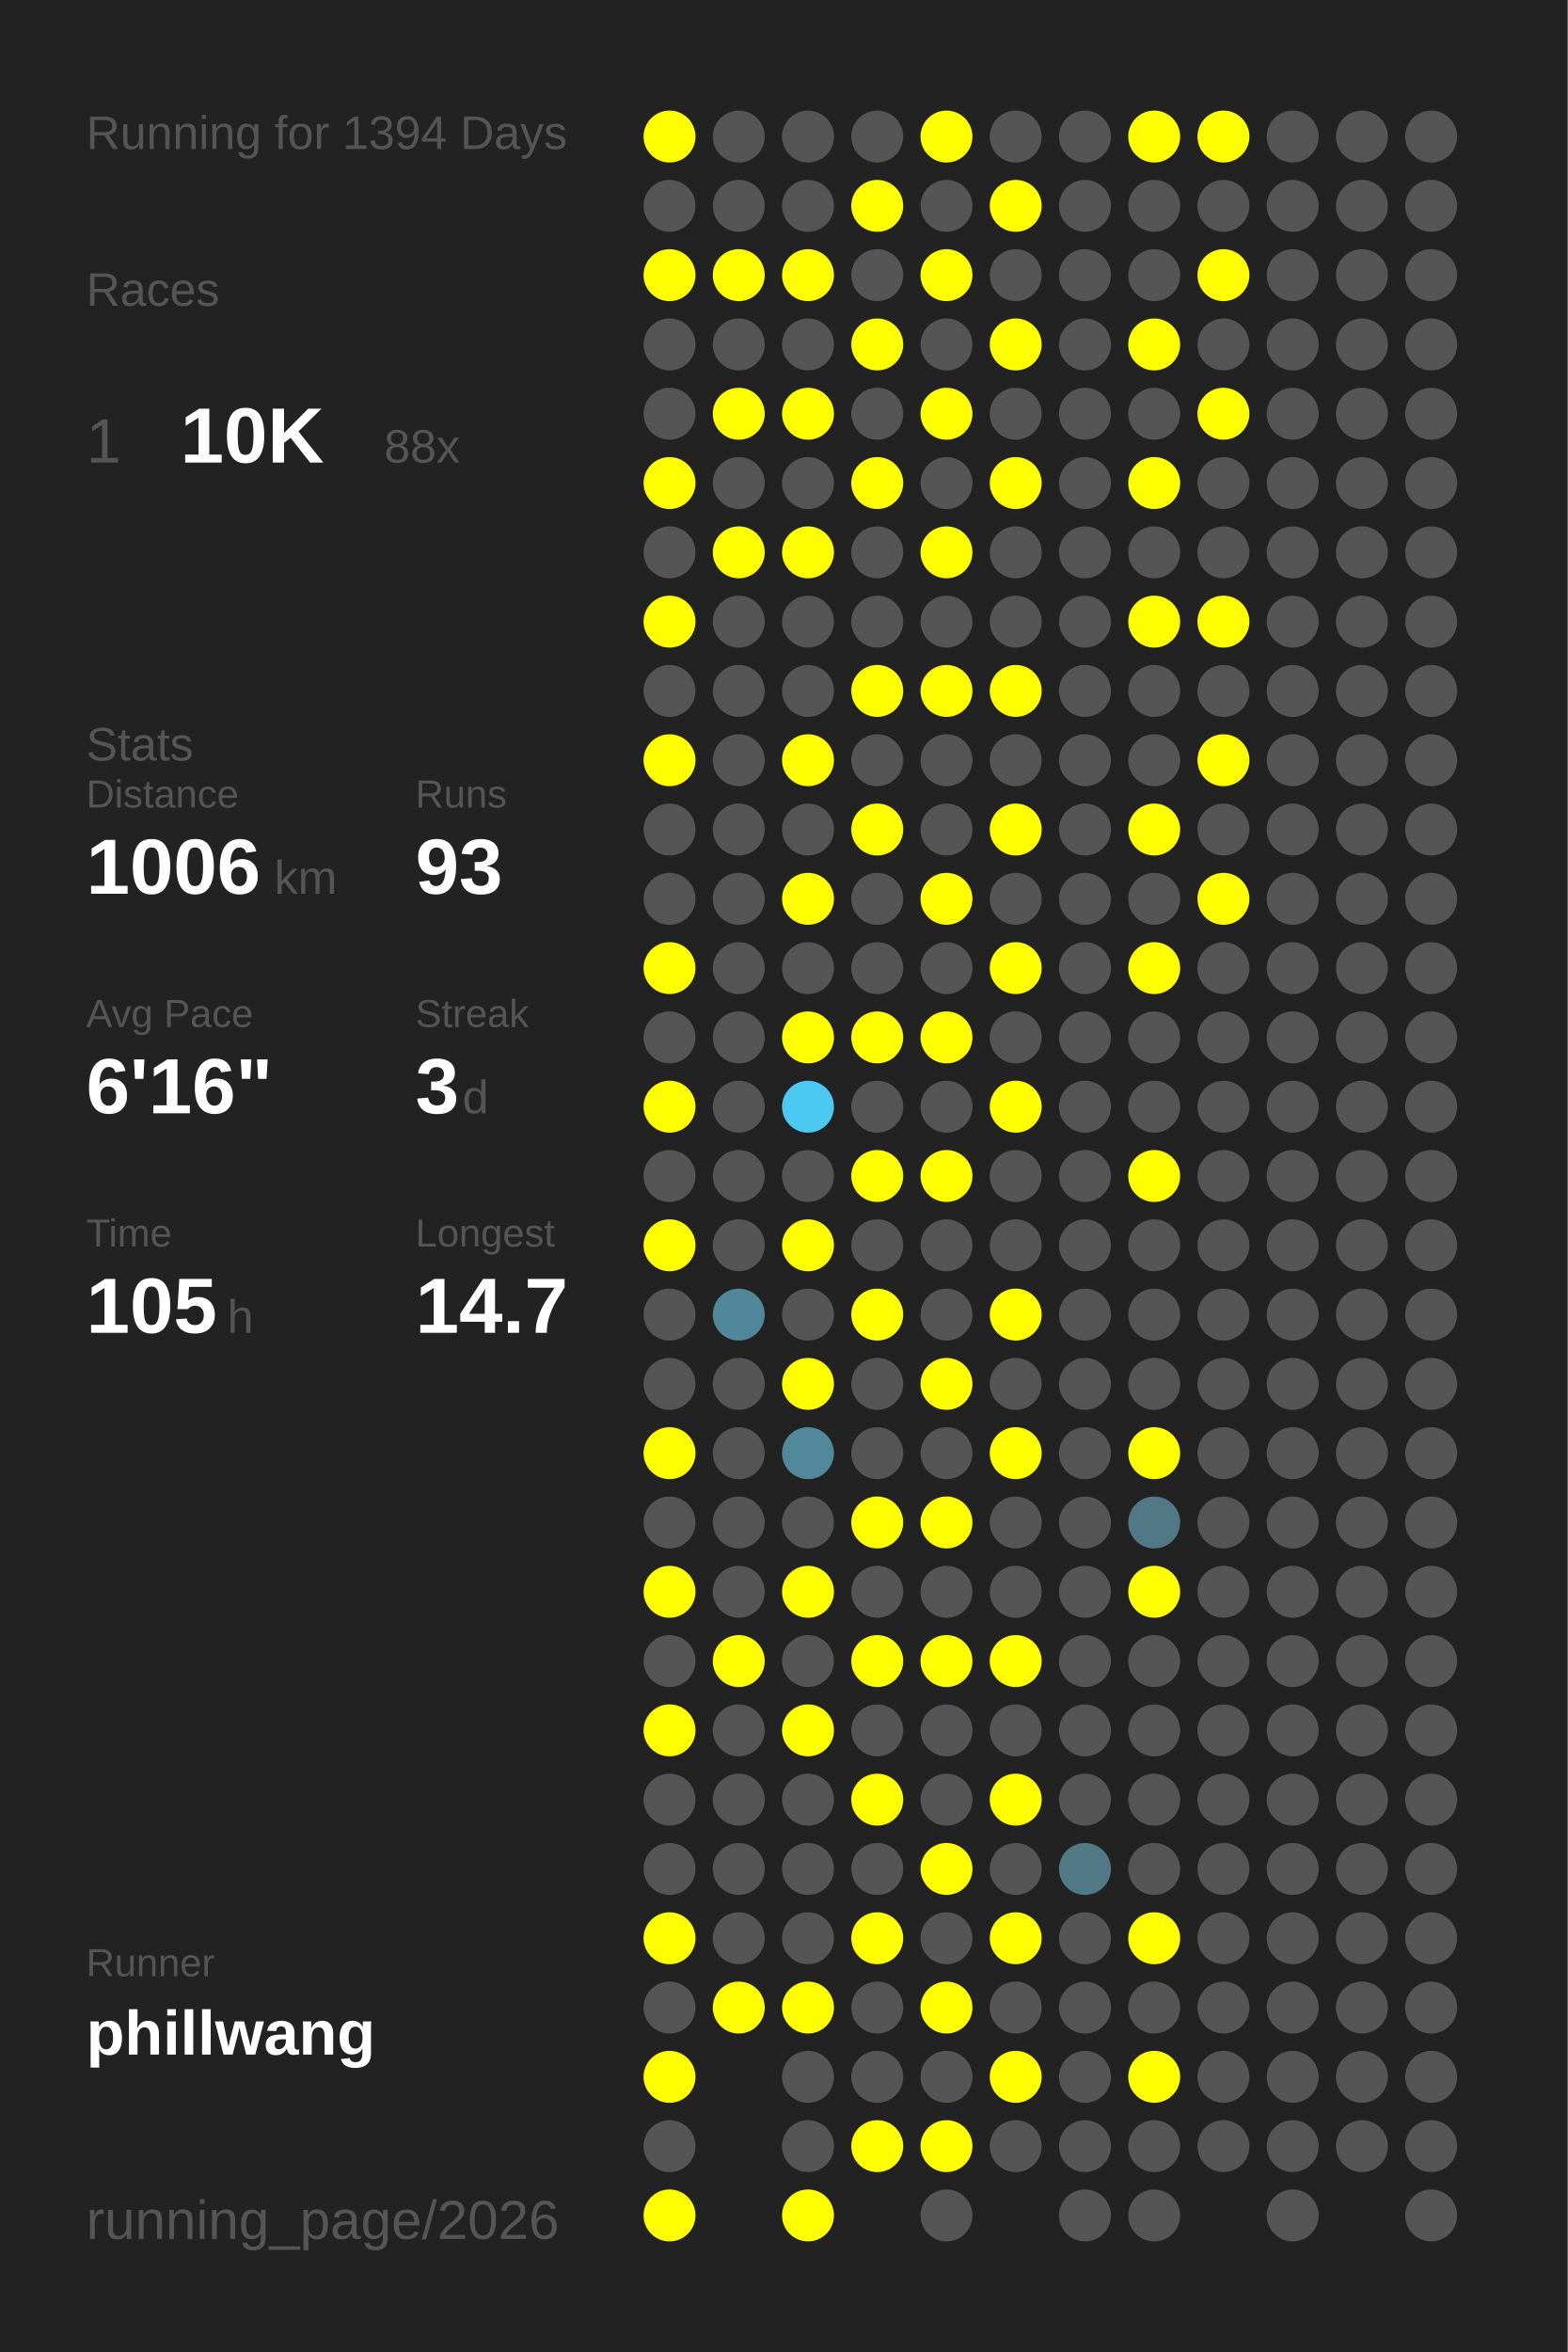
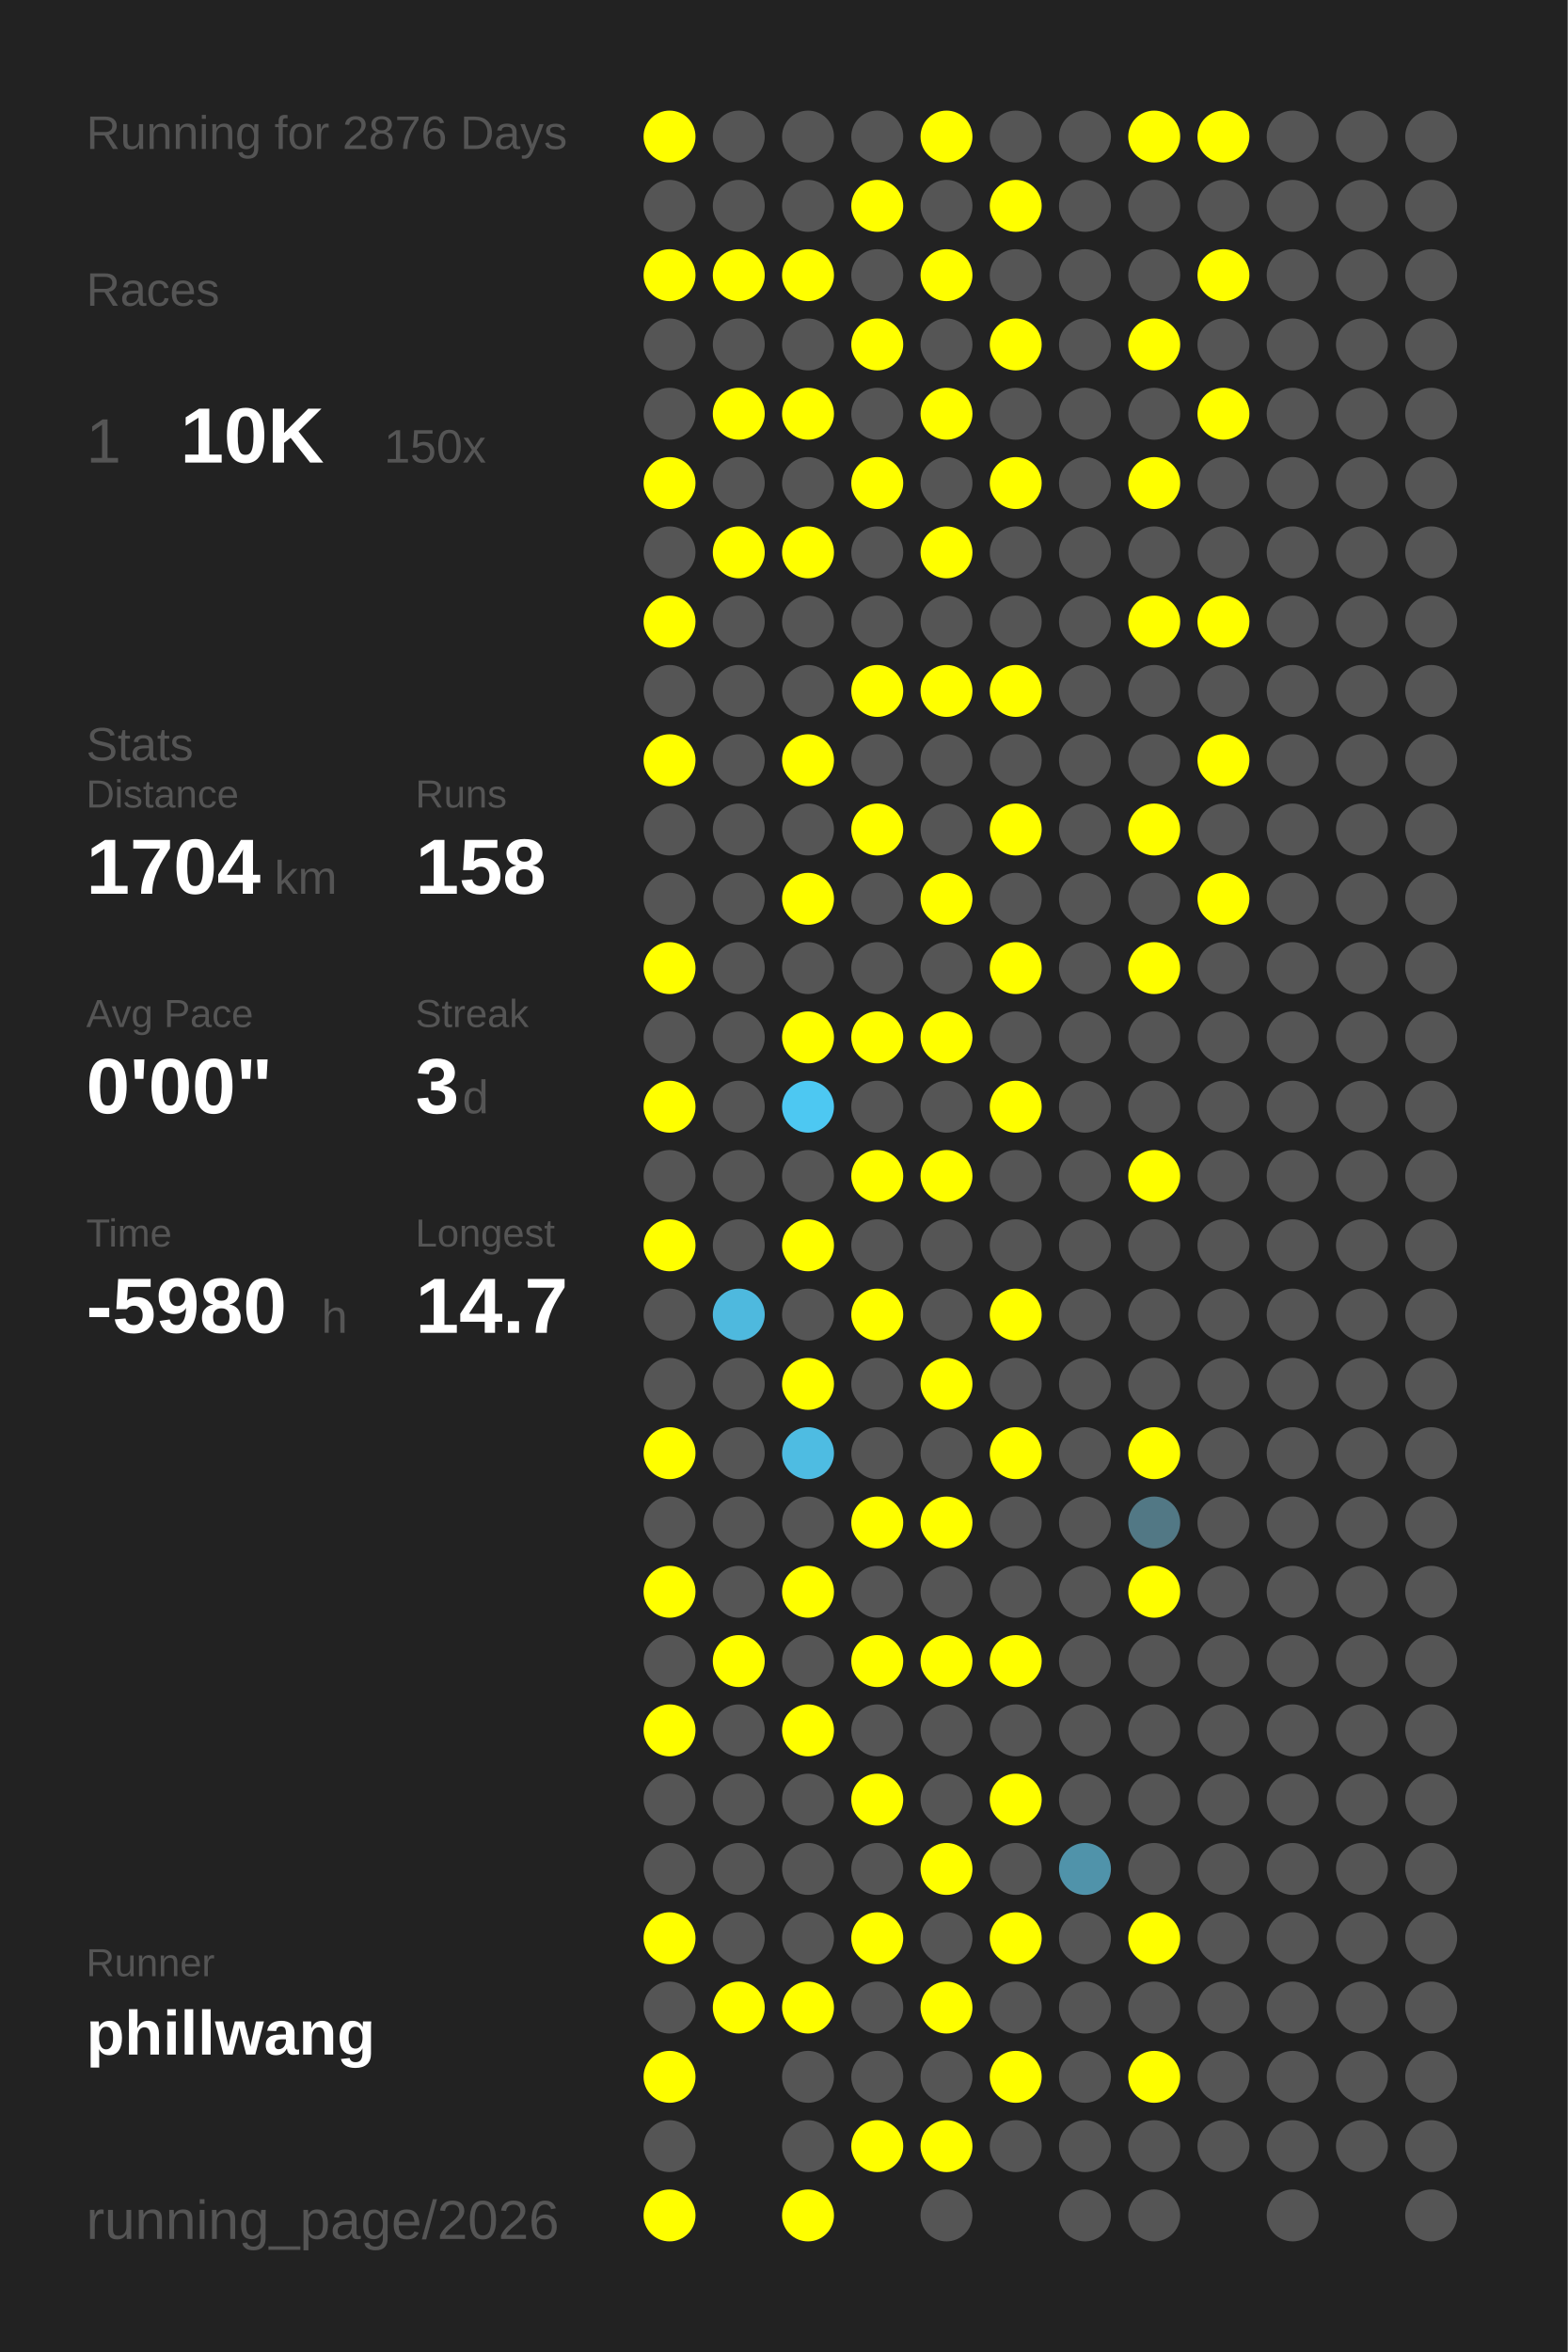
<svg xmlns="http://www.w3.org/2000/svg" baseProfile="full" height="300mm" version="1.1" viewBox="0,0,200,300" width="200mm">
  <defs />
  <rect fill="#222222" height="300" width="200" x="0" y="0" />
-   <text fill="#555555" style="font-size:6px; font-family:Arial;" x="11" y="19">Running for 1394 Days</text>
+   <text fill="#555555" style="font-size:6px; font-family:Arial;" x="11" y="19">Running for 2876 Days</text>
  <text fill="#555555" style="font-size:6px; font-family:Arial;" x="11" y="39">Races</text>
  <text fill="#555555" style="font-size:8px; font-family:Arial;" x="11" y="59">1</text>
  <text fill="#FFFFFF" style="font-size:10px; font-family:Arial; font-weight:bold;" x="23" y="59">10K</text>
-   <text fill="#555555" style="font-size:6px; font-family:Arial;" x="49" y="59">88x</text>
+   <text fill="#555555" style="font-size:6px; font-family:Arial;" x="49" y="59">150x</text>
  <text fill="#555555" style="font-size:6px; font-family:Arial;" x="11" y="97">Stats</text>
  <text fill="#555555" style="font-size:5px; font-family:Arial;" x="11" y="103">Distance</text>
-   <text fill="#FFFFFF" style="font-size:10px; font-family:Arial; font-weight:bold;" x="11" y="114">1006</text>
+   <text fill="#FFFFFF" style="font-size:10px; font-family:Arial; font-weight:bold;" x="11" y="114">1704</text>
  <text fill="#555555" style="font-size:6px; font-family:Arial;" x="35" y="114">km</text>
  <text fill="#555555" style="font-size:5px; font-family:Arial;" x="53" y="103">Runs</text>
-   <text fill="#FFFFFF" style="font-size:10px; font-family:Arial; font-weight:bold;" x="53" y="114">93</text>
+   <text fill="#FFFFFF" style="font-size:10px; font-family:Arial; font-weight:bold;" x="53" y="114">158</text>
  <text fill="#555555" style="font-size:5px; font-family:Arial;" x="11" y="131">Avg Pace</text>
-   <text fill="#FFFFFF" style="font-size:10px; font-family:Arial; font-weight:bold;" x="11" y="142">6'16"</text>
+   <text fill="#FFFFFF" style="font-size:10px; font-family:Arial; font-weight:bold;" x="11" y="142">0'00"</text>
  <text fill="#555555" style="font-size:5px; font-family:Arial;" x="53" y="131">Streak</text>
  <text fill="#FFFFFF" style="font-size:10px; font-family:Arial; font-weight:bold;" x="53" y="142">3</text>
  <text fill="#555555" style="font-size:6px; font-family:Arial;" x="59" y="142">d</text>
  <text fill="#555555" style="font-size:5px; font-family:Arial;" x="11" y="159">Time</text>
-   <text fill="#FFFFFF" style="font-size:10px; font-family:Arial; font-weight:bold;" x="11" y="170">105</text>
-   <text fill="#555555" style="font-size:6px; font-family:Arial;" x="29" y="170">h</text>
+   <text fill="#FFFFFF" style="font-size:10px; font-family:Arial; font-weight:bold;" x="11" y="170">-5980</text>
+   <text fill="#555555" style="font-size:6px; font-family:Arial;" x="41" y="170">h</text>
  <text fill="#555555" style="font-size:5px; font-family:Arial;" x="53" y="159">Longest</text>
  <text fill="#FFFFFF" style="font-size:10px; font-family:Arial; font-weight:bold;" x="53" y="170">14.7</text>
  <text fill="#555555" style="font-size:5px; font-family:Arial;" x="11" y="252.065">Runner</text>
  <text fill="#FFFFFF" style="font-size:8px; font-family:Arial; font-weight:bold;" x="11" y="262.065">phillwang</text>
  <text fill="#555555" style="font-size:7px; font-family:Arial;" x="11" y="285.581">running_page/2026</text>
  <circle cx="85.417" cy="17.419" fill="#FFFF00" r="3.312" />
  <circle cx="85.417" cy="26.258" fill="#555555" r="3.312" />
  <circle cx="85.417" cy="35.097" fill="#FFFF00" r="3.312" />
  <circle cx="85.417" cy="43.935" fill="#555555" r="3.312" />
  <circle cx="85.417" cy="52.774" fill="#555555" r="3.312" />
  <circle cx="85.417" cy="61.613" fill="#FFFF00" r="3.312" />
  <circle cx="85.417" cy="70.452" fill="#555555" r="3.312" />
  <circle cx="85.417" cy="79.29" fill="#FFFF00" r="3.312" />
  <circle cx="85.417" cy="88.129" fill="#555555" r="3.312" />
  <circle cx="85.417" cy="96.968" fill="#FFFF00" r="3.312" />
  <circle cx="85.417" cy="105.806" fill="#555555" r="3.312" />
  <circle cx="85.417" cy="114.645" fill="#555555" r="3.312" />
  <circle cx="85.417" cy="123.484" fill="#FFFF00" r="3.312" />
  <circle cx="85.417" cy="132.323" fill="#555555" r="3.312" />
  <circle cx="85.417" cy="141.161" fill="#FFFF00" r="3.312" />
  <circle cx="85.417" cy="150" fill="#555555" r="3.312" />
  <circle cx="85.417" cy="158.839" fill="#FFFF00" r="3.312" />
  <circle cx="85.417" cy="167.677" fill="#555555" r="3.312" />
  <circle cx="85.417" cy="176.516" fill="#555555" r="3.312" />
  <circle cx="85.417" cy="185.355" fill="#FFFF00" r="3.312" />
  <circle cx="85.417" cy="194.194" fill="#555555" r="3.312" />
  <circle cx="85.417" cy="203.032" fill="#FFFF00" r="3.312" />
  <circle cx="85.417" cy="211.871" fill="#555555" r="3.312" />
  <circle cx="85.417" cy="220.71" fill="#FFFF00" r="3.312" />
  <circle cx="85.417" cy="229.548" fill="#555555" r="3.312" />
  <circle cx="85.417" cy="238.387" fill="#555555" r="3.312" />
  <circle cx="85.417" cy="247.226" fill="#FFFF00" r="3.312" />
  <circle cx="85.417" cy="256.065" fill="#555555" r="3.312" />
  <circle cx="85.417" cy="264.903" fill="#FFFF00" r="3.312" />
  <circle cx="85.417" cy="273.742" fill="#555555" r="3.312" />
  <circle cx="85.417" cy="282.581" fill="#FFFF00" r="3.312" />
  <circle cx="94.25" cy="17.419" fill="#555555" r="3.312" />
  <circle cx="94.25" cy="26.258" fill="#555555" r="3.312" />
  <circle cx="94.25" cy="35.097" fill="#FFFF00" r="3.312" />
  <circle cx="94.25" cy="43.935" fill="#555555" r="3.312" />
  <circle cx="94.25" cy="52.774" fill="#FFFF00" r="3.312" />
  <circle cx="94.25" cy="61.613" fill="#555555" r="3.312" />
  <circle cx="94.25" cy="70.452" fill="#FFFF00" r="3.312" />
  <circle cx="94.25" cy="79.29" fill="#555555" r="3.312" />
  <circle cx="94.25" cy="88.129" fill="#555555" r="3.312" />
  <circle cx="94.25" cy="96.968" fill="#555555" r="3.312" />
  <circle cx="94.25" cy="105.806" fill="#555555" r="3.312" />
  <circle cx="94.25" cy="114.645" fill="#555555" r="3.312" />
  <circle cx="94.25" cy="123.484" fill="#555555" r="3.312" />
  <circle cx="94.25" cy="132.323" fill="#555555" r="3.312" />
  <circle cx="94.25" cy="141.161" fill="#555555" r="3.312" />
  <circle cx="94.25" cy="150" fill="#555555" r="3.312" />
  <circle cx="94.25" cy="158.839" fill="#555555" r="3.312" />
-   <circle cx="94.25" cy="167.677" fill="#51879a" r="3.312" />
+   <circle cx="94.25" cy="167.677" fill="#4eb9de" r="3.312" />
  <circle cx="94.25" cy="176.516" fill="#555555" r="3.312" />
  <circle cx="94.25" cy="185.355" fill="#555555" r="3.312" />
  <circle cx="94.25" cy="194.194" fill="#555555" r="3.312" />
  <circle cx="94.25" cy="203.032" fill="#555555" r="3.312" />
  <circle cx="94.25" cy="211.871" fill="#FFFF00" r="3.312" />
  <circle cx="94.25" cy="220.71" fill="#555555" r="3.312" />
  <circle cx="94.25" cy="229.548" fill="#555555" r="3.312" />
  <circle cx="94.25" cy="238.387" fill="#555555" r="3.312" />
  <circle cx="94.25" cy="247.226" fill="#555555" r="3.312" />
  <circle cx="94.25" cy="256.065" fill="#FFFF00" r="3.312" />
  <circle cx="103.083" cy="17.419" fill="#555555" r="3.312" />
  <circle cx="103.083" cy="26.258" fill="#555555" r="3.312" />
  <circle cx="103.083" cy="35.097" fill="#FFFF00" r="3.312" />
  <circle cx="103.083" cy="43.935" fill="#555555" r="3.312" />
  <circle cx="103.083" cy="52.774" fill="#FFFF00" r="3.312" />
  <circle cx="103.083" cy="61.613" fill="#555555" r="3.312" />
  <circle cx="103.083" cy="70.452" fill="#FFFF00" r="3.312" />
  <circle cx="103.083" cy="79.29" fill="#555555" r="3.312" />
  <circle cx="103.083" cy="88.129" fill="#555555" r="3.312" />
  <circle cx="103.083" cy="96.968" fill="#FFFF00" r="3.312" />
  <circle cx="103.083" cy="105.806" fill="#555555" r="3.312" />
  <circle cx="103.083" cy="114.645" fill="#FFFF00" r="3.312" />
  <circle cx="103.083" cy="123.484" fill="#555555" r="3.312" />
  <circle cx="103.083" cy="132.323" fill="#FFFF00" r="3.312" />
  <circle cx="103.083" cy="141.161" fill="#4dc8f2" r="3.312" />
  <circle cx="103.083" cy="150" fill="#555555" r="3.312" />
  <circle cx="103.083" cy="158.839" fill="#FFFF00" r="3.312" />
  <circle cx="103.083" cy="167.677" fill="#555555" r="3.312" />
  <circle cx="103.083" cy="176.516" fill="#FFFF00" r="3.312" />
-   <circle cx="103.083" cy="185.355" fill="#51899b" r="3.312" />
+   <circle cx="103.083" cy="185.355" fill="#4ebce2" r="3.312" />
  <circle cx="103.083" cy="194.194" fill="#555555" r="3.312" />
  <circle cx="103.083" cy="203.032" fill="#FFFF00" r="3.312" />
  <circle cx="103.083" cy="211.871" fill="#555555" r="3.312" />
  <circle cx="103.083" cy="220.71" fill="#FFFF00" r="3.312" />
  <circle cx="103.083" cy="229.548" fill="#555555" r="3.312" />
  <circle cx="103.083" cy="238.387" fill="#555555" r="3.312" />
  <circle cx="103.083" cy="247.226" fill="#555555" r="3.312" />
  <circle cx="103.083" cy="256.065" fill="#FFFF00" r="3.312" />
  <circle cx="103.083" cy="264.903" fill="#555555" r="3.312" />
  <circle cx="103.083" cy="273.742" fill="#555555" r="3.312" />
  <circle cx="103.083" cy="282.581" fill="#FFFF00" r="3.312" />
  <circle cx="111.917" cy="17.419" fill="#555555" r="3.312" />
  <circle cx="111.917" cy="26.258" fill="#FFFF00" r="3.312" />
  <circle cx="111.917" cy="35.097" fill="#555555" r="3.312" />
  <circle cx="111.917" cy="43.935" fill="#FFFF00" r="3.312" />
  <circle cx="111.917" cy="52.774" fill="#555555" r="3.312" />
  <circle cx="111.917" cy="61.613" fill="#FFFF00" r="3.312" />
  <circle cx="111.917" cy="70.452" fill="#555555" r="3.312" />
  <circle cx="111.917" cy="79.29" fill="#555555" r="3.312" />
  <circle cx="111.917" cy="88.129" fill="#FFFF00" r="3.312" />
  <circle cx="111.917" cy="96.968" fill="#555555" r="3.312" />
  <circle cx="111.917" cy="105.806" fill="#FFFF00" r="3.312" />
  <circle cx="111.917" cy="114.645" fill="#555555" r="3.312" />
  <circle cx="111.917" cy="123.484" fill="#555555" r="3.312" />
  <circle cx="111.917" cy="132.323" fill="#FFFF00" r="3.312" />
  <circle cx="111.917" cy="141.161" fill="#555555" r="3.312" />
  <circle cx="111.917" cy="150" fill="#FFFF00" r="3.312" />
  <circle cx="111.917" cy="158.839" fill="#555555" r="3.312" />
  <circle cx="111.917" cy="167.677" fill="#FFFF00" r="3.312" />
  <circle cx="111.917" cy="176.516" fill="#555555" r="3.312" />
  <circle cx="111.917" cy="185.355" fill="#555555" r="3.312" />
  <circle cx="111.917" cy="194.194" fill="#FFFF00" r="3.312" />
  <circle cx="111.917" cy="203.032" fill="#555555" r="3.312" />
  <circle cx="111.917" cy="211.871" fill="#FFFF00" r="3.312" />
  <circle cx="111.917" cy="220.71" fill="#555555" r="3.312" />
  <circle cx="111.917" cy="229.548" fill="#FFFF00" r="3.312" />
  <circle cx="111.917" cy="238.387" fill="#555555" r="3.312" />
  <circle cx="111.917" cy="247.226" fill="#FFFF00" r="3.312" />
  <circle cx="111.917" cy="256.065" fill="#555555" r="3.312" />
  <circle cx="111.917" cy="264.903" fill="#555555" r="3.312" />
  <circle cx="111.917" cy="273.742" fill="#FFFF00" r="3.312" />
  <circle cx="120.75" cy="17.419" fill="#FFFF00" r="3.312" />
  <circle cx="120.75" cy="26.258" fill="#555555" r="3.312" />
  <circle cx="120.75" cy="35.097" fill="#FFFF00" r="3.312" />
  <circle cx="120.75" cy="43.935" fill="#555555" r="3.312" />
  <circle cx="120.75" cy="52.774" fill="#FFFF00" r="3.312" />
  <circle cx="120.75" cy="61.613" fill="#555555" r="3.312" />
  <circle cx="120.75" cy="70.452" fill="#FFFF00" r="3.312" />
  <circle cx="120.75" cy="79.29" fill="#555555" r="3.312" />
  <circle cx="120.75" cy="88.129" fill="#FFFF00" r="3.312" />
  <circle cx="120.75" cy="96.968" fill="#555555" r="3.312" />
  <circle cx="120.75" cy="105.806" fill="#555555" r="3.312" />
  <circle cx="120.75" cy="114.645" fill="#FFFF00" r="3.312" />
  <circle cx="120.75" cy="123.484" fill="#555555" r="3.312" />
  <circle cx="120.75" cy="132.323" fill="#FFFF00" r="3.312" />
  <circle cx="120.75" cy="141.161" fill="#555555" r="3.312" />
  <circle cx="120.75" cy="150" fill="#FFFF00" r="3.312" />
  <circle cx="120.75" cy="158.839" fill="#555555" r="3.312" />
  <circle cx="120.75" cy="167.677" fill="#555555" r="3.312" />
  <circle cx="120.75" cy="176.516" fill="#FFFF00" r="3.312" />
  <circle cx="120.75" cy="185.355" fill="#555555" r="3.312" />
  <circle cx="120.75" cy="194.194" fill="#FFFF00" r="3.312" />
  <circle cx="120.75" cy="203.032" fill="#555555" r="3.312" />
  <circle cx="120.75" cy="211.871" fill="#FFFF00" r="3.312" />
  <circle cx="120.75" cy="220.71" fill="#555555" r="3.312" />
  <circle cx="120.75" cy="229.548" fill="#555555" r="3.312" />
  <circle cx="120.75" cy="238.387" fill="#FFFF00" r="3.312" />
  <circle cx="120.75" cy="247.226" fill="#555555" r="3.312" />
  <circle cx="120.75" cy="256.065" fill="#FFFF00" r="3.312" />
  <circle cx="120.75" cy="264.903" fill="#555555" r="3.312" />
  <circle cx="120.75" cy="273.742" fill="#FFFF00" r="3.312" />
  <circle cx="120.75" cy="282.581" fill="#555555" r="3.312" />
  <circle cx="129.583" cy="17.419" fill="#555555" r="3.312" />
  <circle cx="129.583" cy="26.258" fill="#FFFF00" r="3.312" />
  <circle cx="129.583" cy="35.097" fill="#555555" r="3.312" />
  <circle cx="129.583" cy="43.935" fill="#FFFF00" r="3.312" />
  <circle cx="129.583" cy="52.774" fill="#555555" r="3.312" />
  <circle cx="129.583" cy="61.613" fill="#FFFF00" r="3.312" />
  <circle cx="129.583" cy="70.452" fill="#555555" r="3.312" />
  <circle cx="129.583" cy="79.29" fill="#555555" r="3.312" />
  <circle cx="129.583" cy="88.129" fill="#FFFF00" r="3.312" />
  <circle cx="129.583" cy="96.968" fill="#555555" r="3.312" />
  <circle cx="129.583" cy="105.806" fill="#FFFF00" r="3.312" />
  <circle cx="129.583" cy="114.645" fill="#555555" r="3.312" />
  <circle cx="129.583" cy="123.484" fill="#FFFF00" r="3.312" />
  <circle cx="129.583" cy="132.323" fill="#555555" r="3.312" />
  <circle cx="129.583" cy="141.161" fill="#FFFF00" r="3.312" />
  <circle cx="129.583" cy="150" fill="#555555" r="3.312" />
  <circle cx="129.583" cy="158.839" fill="#555555" r="3.312" />
  <circle cx="129.583" cy="167.677" fill="#FFFF00" r="3.312" />
  <circle cx="129.583" cy="176.516" fill="#555555" r="3.312" />
  <circle cx="129.583" cy="185.355" fill="#FFFF00" r="3.312" />
  <circle cx="129.583" cy="194.194" fill="#555555" r="3.312" />
  <circle cx="129.583" cy="203.032" fill="#555555" r="3.312" />
  <circle cx="129.583" cy="211.871" fill="#FFFF00" r="3.312" />
  <circle cx="129.583" cy="220.71" fill="#555555" r="3.312" />
  <circle cx="129.583" cy="229.548" fill="#FFFF00" r="3.312" />
  <circle cx="129.583" cy="238.387" fill="#555555" r="3.312" />
  <circle cx="129.583" cy="247.226" fill="#FFFF00" r="3.312" />
  <circle cx="129.583" cy="256.065" fill="#555555" r="3.312" />
  <circle cx="129.583" cy="264.903" fill="#FFFF00" r="3.312" />
  <circle cx="129.583" cy="273.742" fill="#555555" r="3.312" />
  <circle cx="138.417" cy="17.419" fill="#555555" r="3.312" />
  <circle cx="138.417" cy="26.258" fill="#555555" r="3.312" />
  <circle cx="138.417" cy="35.097" fill="#555555" r="3.312" />
  <circle cx="138.417" cy="43.935" fill="#555555" r="3.312" />
  <circle cx="138.417" cy="52.774" fill="#555555" r="3.312" />
  <circle cx="138.417" cy="61.613" fill="#555555" r="3.312" />
  <circle cx="138.417" cy="70.452" fill="#555555" r="3.312" />
  <circle cx="138.417" cy="79.29" fill="#555555" r="3.312" />
  <circle cx="138.417" cy="88.129" fill="#555555" r="3.312" />
  <circle cx="138.417" cy="96.968" fill="#555555" r="3.312" />
  <circle cx="138.417" cy="105.806" fill="#555555" r="3.312" />
  <circle cx="138.417" cy="114.645" fill="#555555" r="3.312" />
  <circle cx="138.417" cy="123.484" fill="#555555" r="3.312" />
  <circle cx="138.417" cy="132.323" fill="#555555" r="3.312" />
  <circle cx="138.417" cy="141.161" fill="#555555" r="3.312" />
  <circle cx="138.417" cy="150" fill="#555555" r="3.312" />
  <circle cx="138.417" cy="158.839" fill="#555555" r="3.312" />
  <circle cx="138.417" cy="167.677" fill="#555555" r="3.312" />
  <circle cx="138.417" cy="176.516" fill="#555555" r="3.312" />
  <circle cx="138.417" cy="185.355" fill="#555555" r="3.312" />
  <circle cx="138.417" cy="194.194" fill="#555555" r="3.312" />
  <circle cx="138.417" cy="203.032" fill="#555555" r="3.312" />
  <circle cx="138.417" cy="211.871" fill="#555555" r="3.312" />
  <circle cx="138.417" cy="220.71" fill="#555555" r="3.312" />
  <circle cx="138.417" cy="229.548" fill="#555555" r="3.312" />
-   <circle cx="138.417" cy="238.387" fill="#527986" r="3.312" />
+   <circle cx="138.417" cy="238.387" fill="#5093aa" r="3.312" />
  <circle cx="138.417" cy="247.226" fill="#555555" r="3.312" />
  <circle cx="138.417" cy="256.065" fill="#555555" r="3.312" />
  <circle cx="138.417" cy="264.903" fill="#555555" r="3.312" />
  <circle cx="138.417" cy="273.742" fill="#555555" r="3.312" />
  <circle cx="138.417" cy="282.581" fill="#555555" r="3.312" />
  <circle cx="147.25" cy="17.419" fill="#FFFF00" r="3.312" />
  <circle cx="147.25" cy="26.258" fill="#555555" r="3.312" />
  <circle cx="147.25" cy="35.097" fill="#555555" r="3.312" />
  <circle cx="147.25" cy="43.935" fill="#FFFF00" r="3.312" />
  <circle cx="147.25" cy="52.774" fill="#555555" r="3.312" />
  <circle cx="147.25" cy="61.613" fill="#FFFF00" r="3.312" />
  <circle cx="147.25" cy="70.452" fill="#555555" r="3.312" />
  <circle cx="147.25" cy="79.29" fill="#FFFF00" r="3.312" />
  <circle cx="147.25" cy="88.129" fill="#555555" r="3.312" />
  <circle cx="147.25" cy="96.968" fill="#555555" r="3.312" />
  <circle cx="147.25" cy="105.806" fill="#FFFF00" r="3.312" />
  <circle cx="147.25" cy="114.645" fill="#555555" r="3.312" />
  <circle cx="147.25" cy="123.484" fill="#FFFF00" r="3.312" />
  <circle cx="147.25" cy="132.323" fill="#555555" r="3.312" />
  <circle cx="147.25" cy="141.161" fill="#555555" r="3.312" />
  <circle cx="147.25" cy="150" fill="#FFFF00" r="3.312" />
  <circle cx="147.25" cy="158.839" fill="#555555" r="3.312" />
  <circle cx="147.25" cy="167.677" fill="#555555" r="3.312" />
  <circle cx="147.25" cy="176.516" fill="#555555" r="3.312" />
  <circle cx="147.25" cy="185.355" fill="#FFFF00" r="3.312" />
  <circle cx="147.25" cy="194.194" fill="#527885" r="3.312" />
  <circle cx="147.25" cy="203.032" fill="#FFFF00" r="3.312" />
  <circle cx="147.25" cy="211.871" fill="#555555" r="3.312" />
  <circle cx="147.25" cy="220.71" fill="#555555" r="3.312" />
  <circle cx="147.25" cy="229.548" fill="#555555" r="3.312" />
  <circle cx="147.25" cy="238.387" fill="#555555" r="3.312" />
  <circle cx="147.25" cy="247.226" fill="#FFFF00" r="3.312" />
  <circle cx="147.25" cy="256.065" fill="#555555" r="3.312" />
  <circle cx="147.25" cy="264.903" fill="#FFFF00" r="3.312" />
  <circle cx="147.25" cy="273.742" fill="#555555" r="3.312" />
  <circle cx="147.25" cy="282.581" fill="#555555" r="3.312" />
  <circle cx="156.083" cy="17.419" fill="#FFFF00" r="3.312" />
  <circle cx="156.083" cy="26.258" fill="#555555" r="3.312" />
  <circle cx="156.083" cy="35.097" fill="#FFFF00" r="3.312" />
  <circle cx="156.083" cy="43.935" fill="#555555" r="3.312" />
  <circle cx="156.083" cy="52.774" fill="#FFFF00" r="3.312" />
  <circle cx="156.083" cy="61.613" fill="#555555" r="3.312" />
  <circle cx="156.083" cy="70.452" fill="#555555" r="3.312" />
  <circle cx="156.083" cy="79.29" fill="#FFFF00" r="3.312" />
  <circle cx="156.083" cy="88.129" fill="#555555" r="3.312" />
  <circle cx="156.083" cy="96.968" fill="#FFFF00" r="3.312" />
  <circle cx="156.083" cy="105.806" fill="#555555" r="3.312" />
  <circle cx="156.083" cy="114.645" fill="#FFFF00" r="3.312" />
  <circle cx="156.083" cy="123.484" fill="#555555" r="3.312" />
  <circle cx="156.083" cy="132.323" fill="#555555" r="3.312" />
  <circle cx="156.083" cy="141.161" fill="#555555" r="3.312" />
  <circle cx="156.083" cy="150" fill="#555555" r="3.312" />
  <circle cx="156.083" cy="158.839" fill="#555555" r="3.312" />
  <circle cx="156.083" cy="167.677" fill="#555555" r="3.312" />
  <circle cx="156.083" cy="176.516" fill="#555555" r="3.312" />
  <circle cx="156.083" cy="185.355" fill="#555555" r="3.312" />
  <circle cx="156.083" cy="194.194" fill="#555555" r="3.312" />
  <circle cx="156.083" cy="203.032" fill="#555555" r="3.312" />
  <circle cx="156.083" cy="211.871" fill="#555555" r="3.312" />
  <circle cx="156.083" cy="220.71" fill="#555555" r="3.312" />
  <circle cx="156.083" cy="229.548" fill="#555555" r="3.312" />
  <circle cx="156.083" cy="238.387" fill="#555555" r="3.312" />
  <circle cx="156.083" cy="247.226" fill="#555555" r="3.312" />
  <circle cx="156.083" cy="256.065" fill="#555555" r="3.312" />
  <circle cx="156.083" cy="264.903" fill="#555555" r="3.312" />
  <circle cx="156.083" cy="273.742" fill="#555555" r="3.312" />
  <circle cx="164.917" cy="17.419" fill="#555555" r="3.312" />
  <circle cx="164.917" cy="26.258" fill="#555555" r="3.312" />
  <circle cx="164.917" cy="35.097" fill="#555555" r="3.312" />
  <circle cx="164.917" cy="43.935" fill="#555555" r="3.312" />
  <circle cx="164.917" cy="52.774" fill="#555555" r="3.312" />
  <circle cx="164.917" cy="61.613" fill="#555555" r="3.312" />
  <circle cx="164.917" cy="70.452" fill="#555555" r="3.312" />
  <circle cx="164.917" cy="79.29" fill="#555555" r="3.312" />
  <circle cx="164.917" cy="88.129" fill="#555555" r="3.312" />
  <circle cx="164.917" cy="96.968" fill="#555555" r="3.312" />
  <circle cx="164.917" cy="105.806" fill="#555555" r="3.312" />
  <circle cx="164.917" cy="114.645" fill="#555555" r="3.312" />
  <circle cx="164.917" cy="123.484" fill="#555555" r="3.312" />
  <circle cx="164.917" cy="132.323" fill="#555555" r="3.312" />
  <circle cx="164.917" cy="141.161" fill="#555555" r="3.312" />
  <circle cx="164.917" cy="150" fill="#555555" r="3.312" />
  <circle cx="164.917" cy="158.839" fill="#555555" r="3.312" />
  <circle cx="164.917" cy="167.677" fill="#555555" r="3.312" />
  <circle cx="164.917" cy="176.516" fill="#555555" r="3.312" />
  <circle cx="164.917" cy="185.355" fill="#555555" r="3.312" />
  <circle cx="164.917" cy="194.194" fill="#555555" r="3.312" />
  <circle cx="164.917" cy="203.032" fill="#555555" r="3.312" />
  <circle cx="164.917" cy="211.871" fill="#555555" r="3.312" />
  <circle cx="164.917" cy="220.71" fill="#555555" r="3.312" />
  <circle cx="164.917" cy="229.548" fill="#555555" r="3.312" />
  <circle cx="164.917" cy="238.387" fill="#555555" r="3.312" />
  <circle cx="164.917" cy="247.226" fill="#555555" r="3.312" />
  <circle cx="164.917" cy="256.065" fill="#555555" r="3.312" />
  <circle cx="164.917" cy="264.903" fill="#555555" r="3.312" />
  <circle cx="164.917" cy="273.742" fill="#555555" r="3.312" />
  <circle cx="164.917" cy="282.581" fill="#555555" r="3.312" />
  <circle cx="173.75" cy="17.419" fill="#555555" r="3.312" />
  <circle cx="173.75" cy="26.258" fill="#555555" r="3.312" />
  <circle cx="173.75" cy="35.097" fill="#555555" r="3.312" />
  <circle cx="173.75" cy="43.935" fill="#555555" r="3.312" />
  <circle cx="173.75" cy="52.774" fill="#555555" r="3.312" />
  <circle cx="173.75" cy="61.613" fill="#555555" r="3.312" />
  <circle cx="173.75" cy="70.452" fill="#555555" r="3.312" />
  <circle cx="173.75" cy="79.29" fill="#555555" r="3.312" />
  <circle cx="173.75" cy="88.129" fill="#555555" r="3.312" />
  <circle cx="173.75" cy="96.968" fill="#555555" r="3.312" />
  <circle cx="173.75" cy="105.806" fill="#555555" r="3.312" />
  <circle cx="173.75" cy="114.645" fill="#555555" r="3.312" />
  <circle cx="173.75" cy="123.484" fill="#555555" r="3.312" />
  <circle cx="173.75" cy="132.323" fill="#555555" r="3.312" />
  <circle cx="173.75" cy="141.161" fill="#555555" r="3.312" />
  <circle cx="173.75" cy="150" fill="#555555" r="3.312" />
  <circle cx="173.75" cy="158.839" fill="#555555" r="3.312" />
  <circle cx="173.75" cy="167.677" fill="#555555" r="3.312" />
  <circle cx="173.75" cy="176.516" fill="#555555" r="3.312" />
  <circle cx="173.75" cy="185.355" fill="#555555" r="3.312" />
  <circle cx="173.75" cy="194.194" fill="#555555" r="3.312" />
  <circle cx="173.75" cy="203.032" fill="#555555" r="3.312" />
  <circle cx="173.75" cy="211.871" fill="#555555" r="3.312" />
  <circle cx="173.75" cy="220.71" fill="#555555" r="3.312" />
  <circle cx="173.75" cy="229.548" fill="#555555" r="3.312" />
  <circle cx="173.75" cy="238.387" fill="#555555" r="3.312" />
  <circle cx="173.75" cy="247.226" fill="#555555" r="3.312" />
  <circle cx="173.75" cy="256.065" fill="#555555" r="3.312" />
  <circle cx="173.75" cy="264.903" fill="#555555" r="3.312" />
  <circle cx="173.75" cy="273.742" fill="#555555" r="3.312" />
  <circle cx="182.583" cy="17.419" fill="#555555" r="3.312" />
  <circle cx="182.583" cy="26.258" fill="#555555" r="3.312" />
  <circle cx="182.583" cy="35.097" fill="#555555" r="3.312" />
  <circle cx="182.583" cy="43.935" fill="#555555" r="3.312" />
  <circle cx="182.583" cy="52.774" fill="#555555" r="3.312" />
  <circle cx="182.583" cy="61.613" fill="#555555" r="3.312" />
  <circle cx="182.583" cy="70.452" fill="#555555" r="3.312" />
  <circle cx="182.583" cy="79.29" fill="#555555" r="3.312" />
  <circle cx="182.583" cy="88.129" fill="#555555" r="3.312" />
  <circle cx="182.583" cy="96.968" fill="#555555" r="3.312" />
  <circle cx="182.583" cy="105.806" fill="#555555" r="3.312" />
  <circle cx="182.583" cy="114.645" fill="#555555" r="3.312" />
  <circle cx="182.583" cy="123.484" fill="#555555" r="3.312" />
  <circle cx="182.583" cy="132.323" fill="#555555" r="3.312" />
  <circle cx="182.583" cy="141.161" fill="#555555" r="3.312" />
  <circle cx="182.583" cy="150" fill="#555555" r="3.312" />
  <circle cx="182.583" cy="158.839" fill="#555555" r="3.312" />
  <circle cx="182.583" cy="167.677" fill="#555555" r="3.312" />
  <circle cx="182.583" cy="176.516" fill="#555555" r="3.312" />
  <circle cx="182.583" cy="185.355" fill="#555555" r="3.312" />
  <circle cx="182.583" cy="194.194" fill="#555555" r="3.312" />
  <circle cx="182.583" cy="203.032" fill="#555555" r="3.312" />
  <circle cx="182.583" cy="211.871" fill="#555555" r="3.312" />
  <circle cx="182.583" cy="220.71" fill="#555555" r="3.312" />
  <circle cx="182.583" cy="229.548" fill="#555555" r="3.312" />
  <circle cx="182.583" cy="238.387" fill="#555555" r="3.312" />
  <circle cx="182.583" cy="247.226" fill="#555555" r="3.312" />
  <circle cx="182.583" cy="256.065" fill="#555555" r="3.312" />
  <circle cx="182.583" cy="264.903" fill="#555555" r="3.312" />
  <circle cx="182.583" cy="273.742" fill="#555555" r="3.312" />
  <circle cx="182.583" cy="282.581" fill="#555555" r="3.312" />
</svg>
